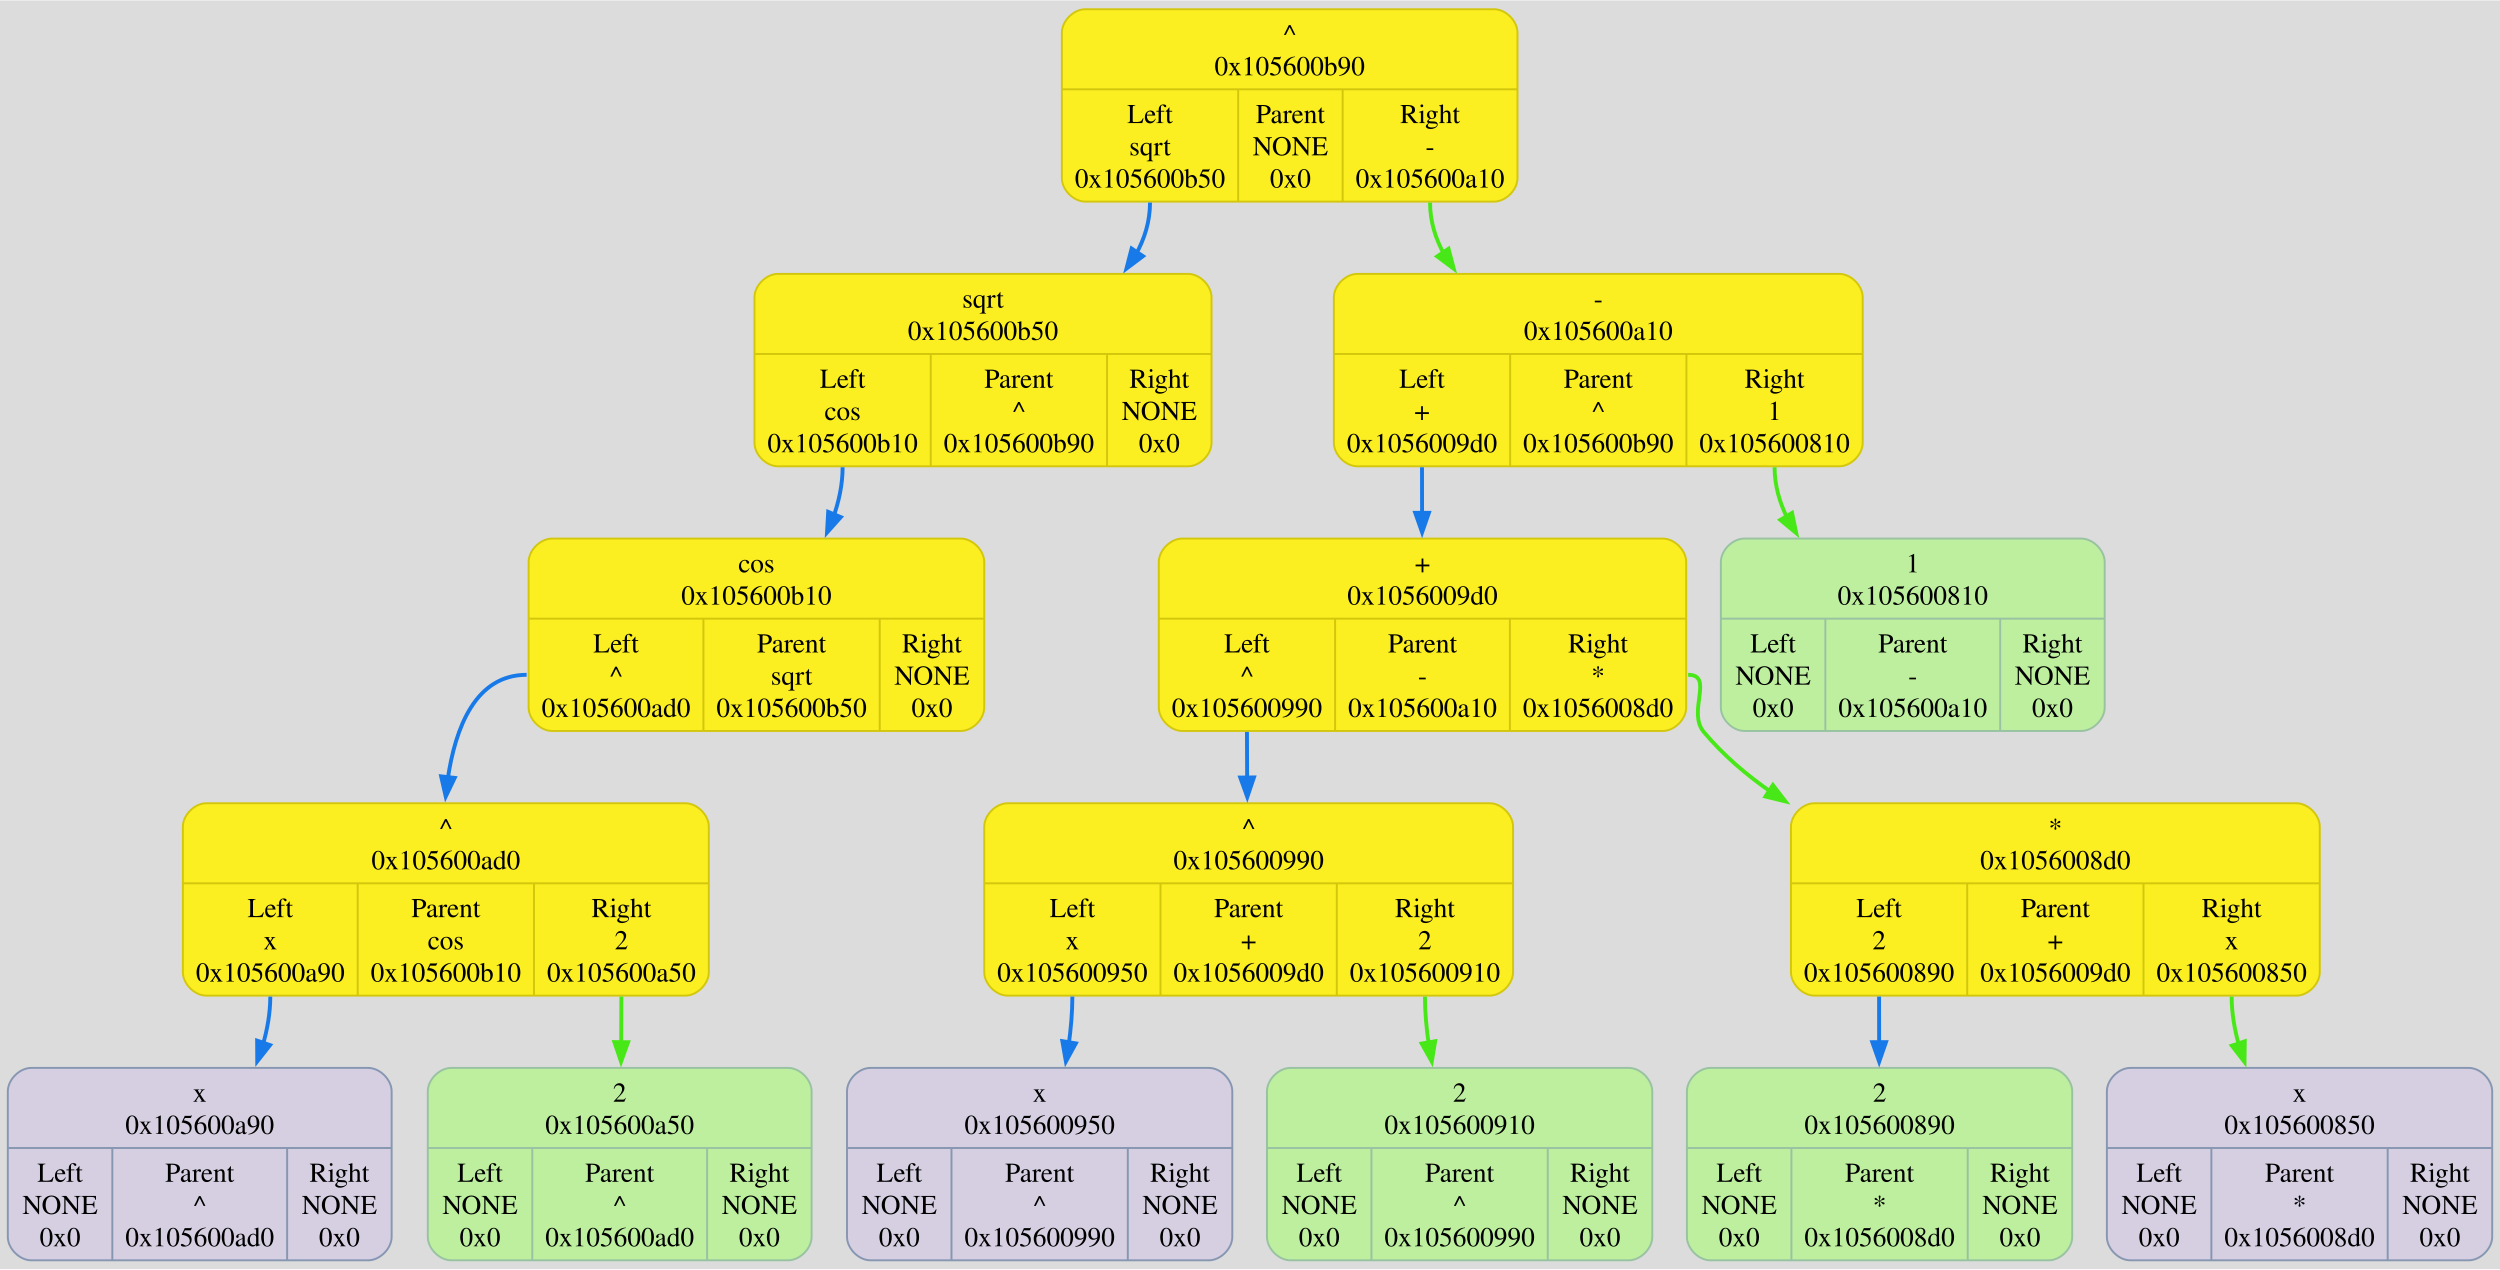
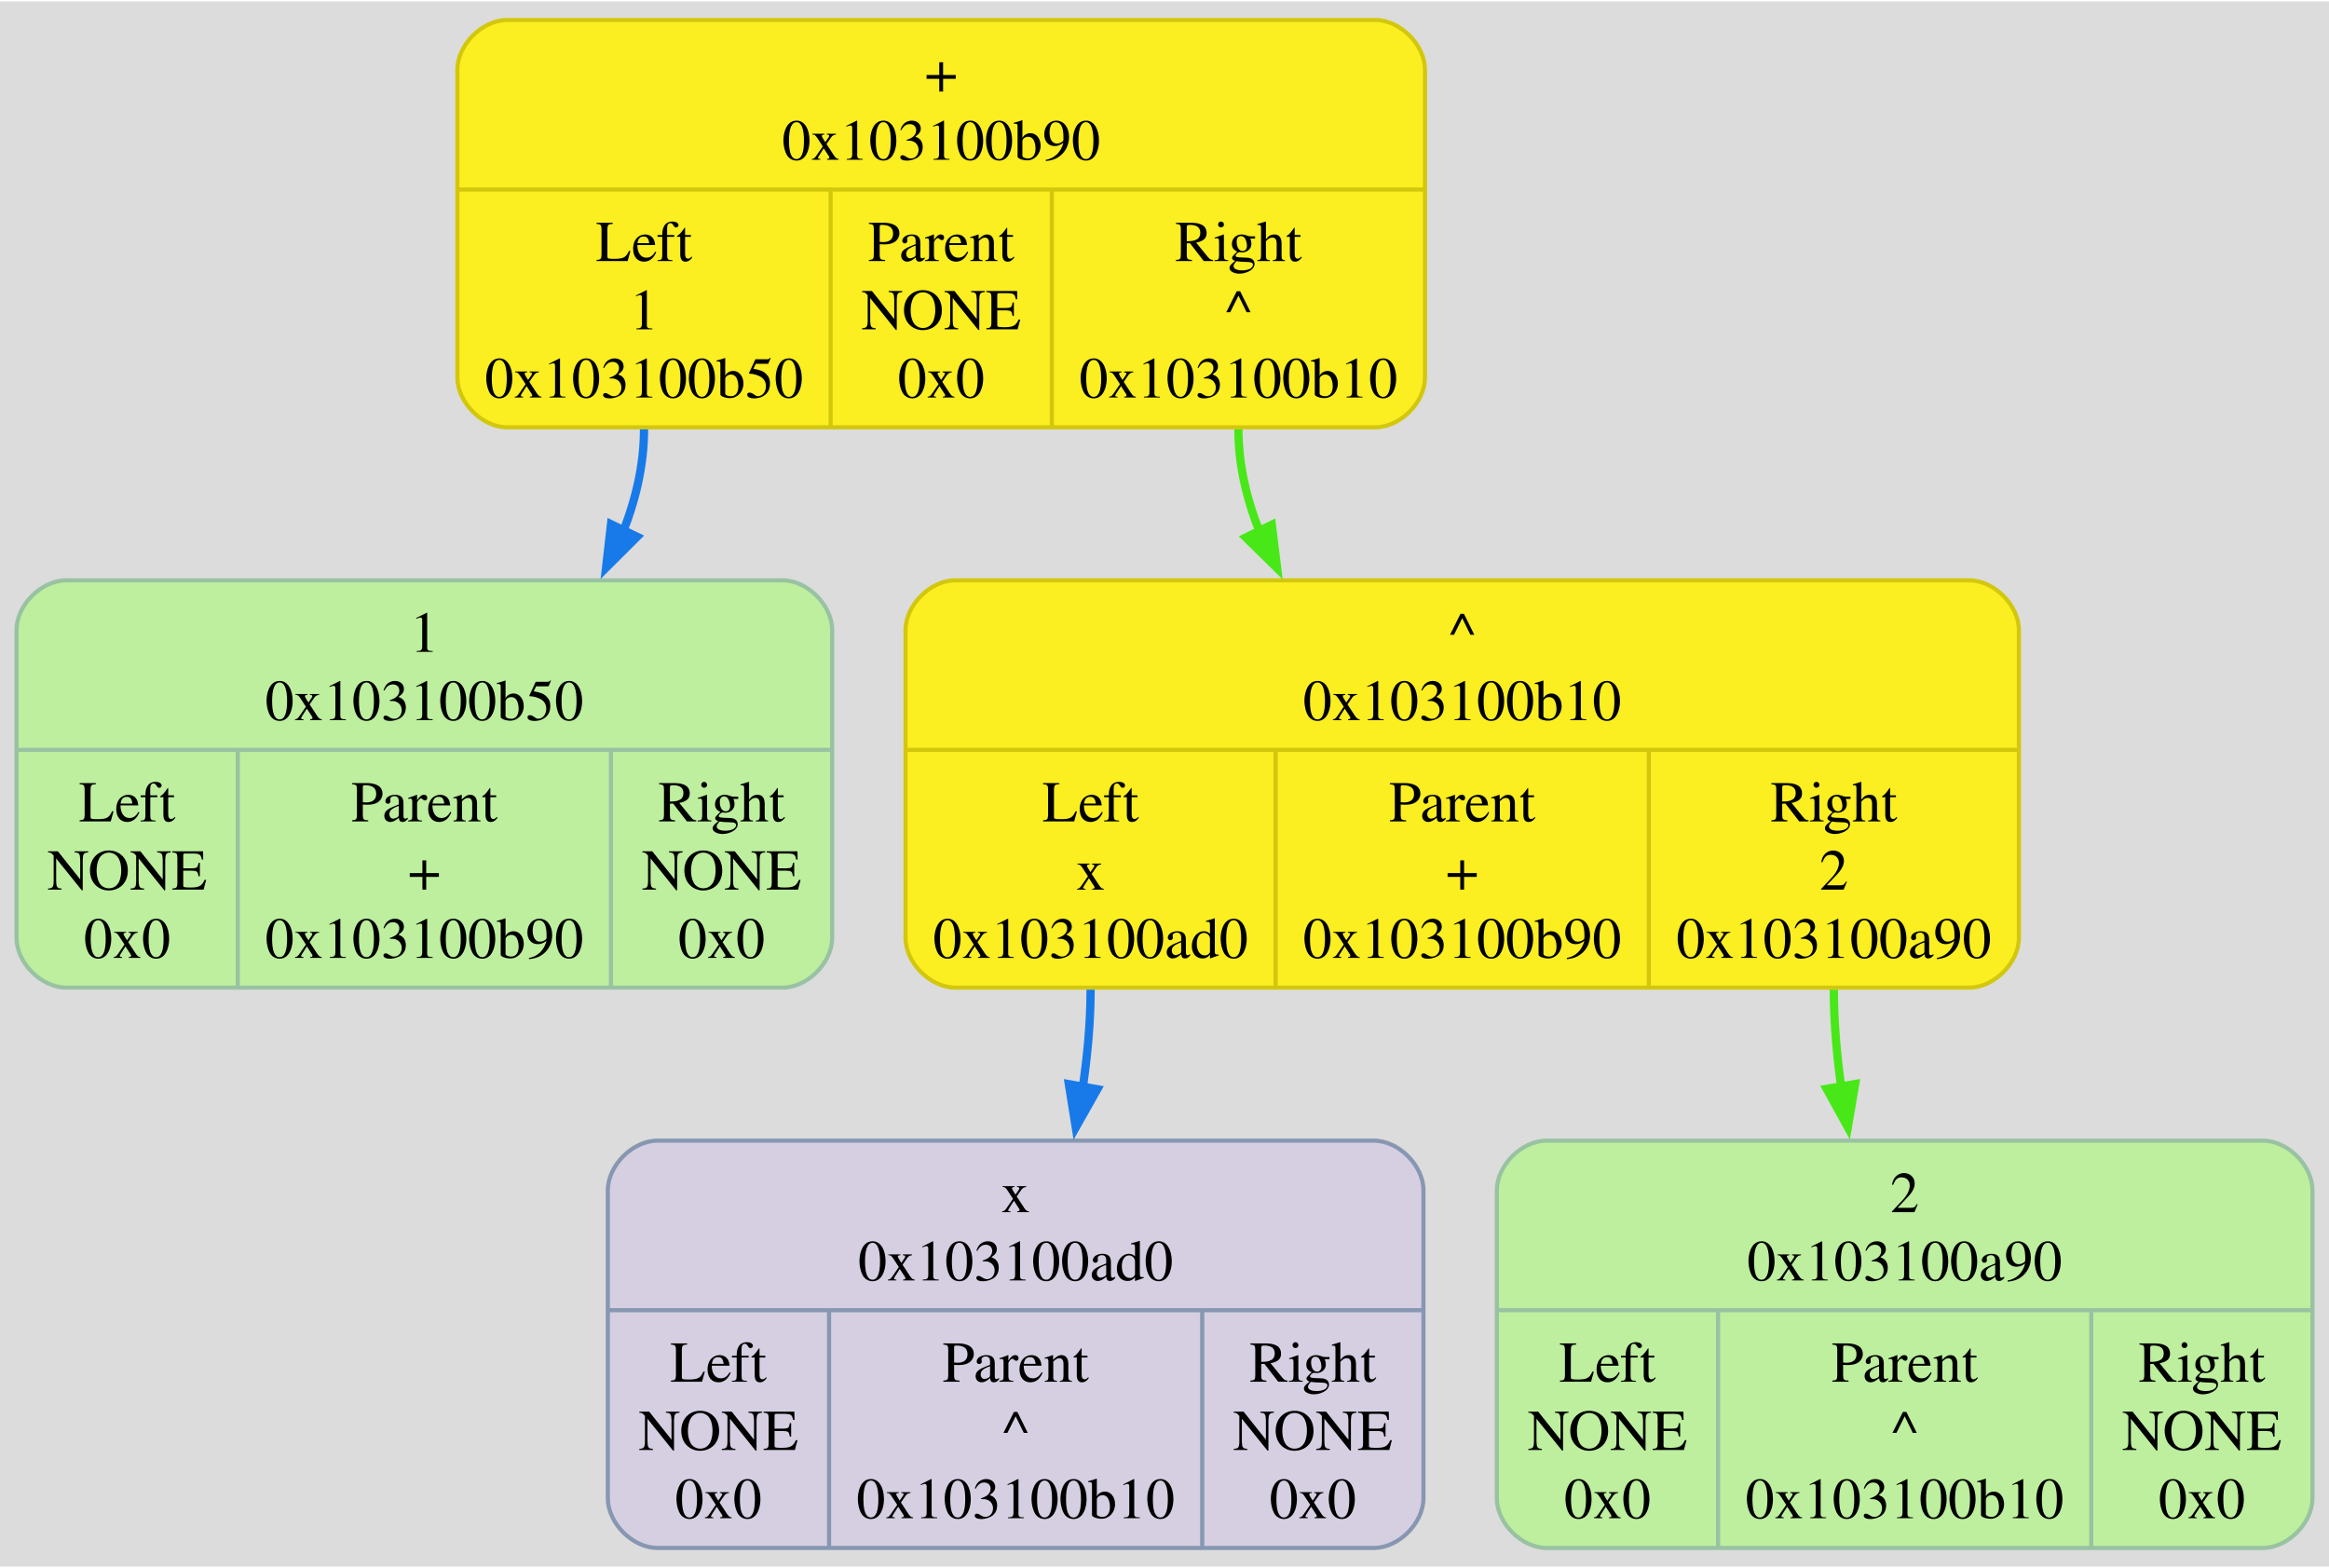
- <svg xmlns="http://www.w3.org/2000/svg" width="1280pt" height="650pt" viewBox="0.00 0.00 1279.88 649.50">
-   <g id="graph0" class="graph" transform="scale(1 1) rotate(0) translate(4 645.5)">
-     <polygon fill="#dcdcdc" stroke="none" points="-4,4 -4,-645.5 1275.88,-645.5 1275.88,4 -4,4" />
+ <svg xmlns="http://www.w3.org/2000/svg" width="563pt" height="379pt" viewBox="0.00 0.00 563.25 378.50">
+   <g id="graph0" class="graph" transform="scale(1 1) rotate(0) translate(4 374.5)">
+     <polygon fill="#dcdcdc" stroke="none" points="-4,4 -4,-374.5 559.25,-374.5 559.25,4 -4,4" />
    <g id="node1" class="node">
-       <path fill="#fbee21" stroke="#d3c70d" d="M551.62,-542.5C551.62,-542.5 760.88,-542.5 760.88,-542.5 766.88,-542.5 772.88,-548.5 772.88,-554.5 772.88,-554.5 772.88,-629 772.88,-629 772.88,-635 766.88,-641 760.88,-641 760.88,-641 551.62,-641 551.62,-641 545.62,-641 539.62,-635 539.62,-629 539.62,-629 539.62,-554.5 539.62,-554.5 539.62,-548.5 545.62,-542.5 551.62,-542.5" />
-       <text text-anchor="middle" x="656.25" y="-623.7" font-family="Times,serif" font-size="14.00" fill="#000000">^</text>
-       <text text-anchor="middle" x="656.25" y="-607.2" font-family="Times,serif" font-size="14.00" fill="#000000">0x105600b90</text>
-       <polyline fill="none" stroke="#d3c70d" points="539.62,-600 772.88,-600" />
-       <text text-anchor="middle" x="584.75" y="-582.7" font-family="Times,serif" font-size="14.00" fill="#000000">Left</text>
-       <text text-anchor="middle" x="584.75" y="-566.2" font-family="Times,serif" font-size="14.00" fill="#000000">sqrt</text>
-       <text text-anchor="middle" x="584.75" y="-549.7" font-family="Times,serif" font-size="14.00" fill="#000000">0x105600b50</text>
-       <polyline fill="none" stroke="#d3c70d" points="629.88,-542.5 629.88,-600" />
-       <text text-anchor="middle" x="656.62" y="-582.7" font-family="Times,serif" font-size="14.00" fill="#000000">Parent</text>
-       <text text-anchor="middle" x="656.62" y="-566.2" font-family="Times,serif" font-size="14.00" fill="#000000">NONE</text>
-       <text text-anchor="middle" x="656.62" y="-549.7" font-family="Times,serif" font-size="14.00" fill="#000000">0x0</text>
-       <polyline fill="none" stroke="#d3c70d" points="683.38,-542.5 683.38,-600" />
-       <text text-anchor="middle" x="728.12" y="-582.7" font-family="Times,serif" font-size="14.00" fill="#000000">Right</text>
-       <text text-anchor="middle" x="728.12" y="-566.2" font-family="Times,serif" font-size="14.00" fill="#000000">-</text>
-       <text text-anchor="middle" x="728.12" y="-549.7" font-family="Times,serif" font-size="14.00" fill="#000000">0x105600a10</text>
+       <path fill="#fbee21" stroke="#d3c70d" d="M118.62,-271.5C118.62,-271.5 328.62,-271.5 328.62,-271.5 334.62,-271.5 340.62,-277.5 340.62,-283.5 340.62,-283.5 340.62,-358 340.62,-358 340.62,-364 334.62,-370 328.62,-370 328.62,-370 118.63,-370 118.63,-370 112.62,-370 106.62,-364 106.62,-358 106.62,-358 106.62,-283.5 106.62,-283.5 106.62,-277.5 112.62,-271.5 118.62,-271.5" />
+       <text text-anchor="middle" x="223.62" y="-352.7" font-family="Times,serif" font-size="14.00" fill="#000000">+</text>
+       <text text-anchor="middle" x="223.62" y="-336.2" font-family="Times,serif" font-size="14.00" fill="#000000">0x103100b90</text>
+       <polyline fill="none" stroke="#d3c70d" points="106.62,-329 340.62,-329" />
+       <text text-anchor="middle" x="151.75" y="-311.7" font-family="Times,serif" font-size="14.00" fill="#000000">Left</text>
+       <text text-anchor="middle" x="151.75" y="-295.2" font-family="Times,serif" font-size="14.00" fill="#000000">1</text>
+       <text text-anchor="middle" x="151.75" y="-278.7" font-family="Times,serif" font-size="14.00" fill="#000000">0x103100b50</text>
+       <polyline fill="none" stroke="#d3c70d" points="196.88,-271.5 196.88,-329" />
+       <text text-anchor="middle" x="223.62" y="-311.7" font-family="Times,serif" font-size="14.00" fill="#000000">Parent</text>
+       <text text-anchor="middle" x="223.62" y="-295.2" font-family="Times,serif" font-size="14.00" fill="#000000">NONE</text>
+       <text text-anchor="middle" x="223.62" y="-278.7" font-family="Times,serif" font-size="14.00" fill="#000000">0x0</text>
+       <polyline fill="none" stroke="#d3c70d" points="250.38,-271.5 250.38,-329" />
+       <text text-anchor="middle" x="295.5" y="-311.7" font-family="Times,serif" font-size="14.00" fill="#000000">Right</text>
+       <text text-anchor="middle" x="295.5" y="-295.2" font-family="Times,serif" font-size="14.00" fill="#000000">^</text>
+       <text text-anchor="middle" x="295.5" y="-278.7" font-family="Times,serif" font-size="14.00" fill="#000000">0x103100b10</text>
    </g>
    <g id="node2" class="node">
-       <path fill="#fbee21" stroke="#d3c70d" d="M394.25,-407C394.25,-407 604.25,-407 604.25,-407 610.25,-407 616.25,-413 616.25,-419 616.25,-419 616.25,-493.5 616.25,-493.5 616.25,-499.5 610.25,-505.5 604.25,-505.5 604.25,-505.5 394.25,-505.5 394.25,-505.5 388.25,-505.5 382.25,-499.5 382.25,-493.5 382.25,-493.5 382.25,-419 382.25,-419 382.25,-413 388.25,-407 394.25,-407" />
-       <text text-anchor="middle" x="499.25" y="-488.2" font-family="Times,serif" font-size="14.00" fill="#000000">sqrt</text>
-       <text text-anchor="middle" x="499.25" y="-471.7" font-family="Times,serif" font-size="14.00" fill="#000000">0x105600b50</text>
-       <polyline fill="none" stroke="#d3c70d" points="382.25,-464.5 616.25,-464.5" />
-       <text text-anchor="middle" x="427.38" y="-447.2" font-family="Times,serif" font-size="14.00" fill="#000000">Left</text>
-       <text text-anchor="middle" x="427.38" y="-430.7" font-family="Times,serif" font-size="14.00" fill="#000000">cos</text>
-       <text text-anchor="middle" x="427.38" y="-414.2" font-family="Times,serif" font-size="14.00" fill="#000000">0x105600b10</text>
-       <polyline fill="none" stroke="#d3c70d" points="472.5,-407 472.5,-464.5" />
-       <text text-anchor="middle" x="517.62" y="-447.2" font-family="Times,serif" font-size="14.00" fill="#000000">Parent</text>
-       <text text-anchor="middle" x="517.62" y="-430.7" font-family="Times,serif" font-size="14.00" fill="#000000">^</text>
-       <text text-anchor="middle" x="517.62" y="-414.2" font-family="Times,serif" font-size="14.00" fill="#000000">0x105600b90</text>
-       <polyline fill="none" stroke="#d3c70d" points="562.75,-407 562.75,-464.5" />
-       <text text-anchor="middle" x="589.5" y="-447.2" font-family="Times,serif" font-size="14.00" fill="#000000">Right</text>
-       <text text-anchor="middle" x="589.5" y="-430.7" font-family="Times,serif" font-size="14.00" fill="#000000">NONE</text>
-       <text text-anchor="middle" x="589.5" y="-414.2" font-family="Times,serif" font-size="14.00" fill="#000000">0x0</text>
+       <path fill="#bdef9e" stroke="#99c2a2" d="M12,-136C12,-136 185.25,-136 185.25,-136 191.25,-136 197.25,-142 197.25,-148 197.25,-148 197.25,-222.5 197.25,-222.5 197.25,-228.5 191.25,-234.5 185.25,-234.5 185.25,-234.5 12,-234.5 12,-234.5 6,-234.5 0,-228.5 0,-222.5 0,-222.5 0,-148 0,-148 0,-142 6,-136 12,-136" />
+       <text text-anchor="middle" x="98.62" y="-217.2" font-family="Times,serif" font-size="14.00" fill="#000000">1</text>
+       <text text-anchor="middle" x="98.62" y="-200.7" font-family="Times,serif" font-size="14.00" fill="#000000">0x103100b50</text>
+       <polyline fill="none" stroke="#99c2a2" points="0,-193.5 197.25,-193.5" />
+       <text text-anchor="middle" x="26.75" y="-176.2" font-family="Times,serif" font-size="14.00" fill="#000000">Left</text>
+       <text text-anchor="middle" x="26.75" y="-159.7" font-family="Times,serif" font-size="14.00" fill="#000000">NONE</text>
+       <text text-anchor="middle" x="26.75" y="-143.2" font-family="Times,serif" font-size="14.00" fill="#000000">0x0</text>
+       <polyline fill="none" stroke="#99c2a2" points="53.5,-136 53.5,-193.5" />
+       <text text-anchor="middle" x="98.62" y="-176.2" font-family="Times,serif" font-size="14.00" fill="#000000">Parent</text>
+       <text text-anchor="middle" x="98.62" y="-159.7" font-family="Times,serif" font-size="14.00" fill="#000000">+</text>
+       <text text-anchor="middle" x="98.62" y="-143.2" font-family="Times,serif" font-size="14.00" fill="#000000">0x103100b90</text>
+       <polyline fill="none" stroke="#99c2a2" points="143.75,-136 143.75,-193.5" />
+       <text text-anchor="middle" x="170.5" y="-176.2" font-family="Times,serif" font-size="14.00" fill="#000000">Right</text>
+       <text text-anchor="middle" x="170.5" y="-159.7" font-family="Times,serif" font-size="14.00" fill="#000000">NONE</text>
+       <text text-anchor="middle" x="170.5" y="-143.2" font-family="Times,serif" font-size="14.00" fill="#000000">0x0</text>
    </g>
    <g id="edge1" class="edge">
-       <path fill="none" stroke="#187ae8" stroke-width="2" d="M584.75,-542C584.75,-532.34 581.96,-523.41 577.4,-515.25" />
-       <polygon fill="#187ae8" stroke="#187ae8" stroke-width="2" points="581.16,-514.58 572.69,-508.21 575.34,-518.47 581.16,-514.58" />
-     </g>
-     <g id="node7" class="node">
-       <path fill="#fbee21" stroke="#d3c70d" d="M690.88,-407C690.88,-407 937.62,-407 937.62,-407 943.62,-407 949.62,-413 949.62,-419 949.62,-419 949.62,-493.5 949.62,-493.5 949.62,-499.5 943.62,-505.5 937.62,-505.5 937.62,-505.5 690.88,-505.5 690.88,-505.5 684.88,-505.5 678.88,-499.5 678.88,-493.5 678.88,-493.5 678.88,-419 678.88,-419 678.88,-413 684.88,-407 690.88,-407" />
-       <text text-anchor="middle" x="814.25" y="-488.2" font-family="Times,serif" font-size="14.00" fill="#000000">-</text>
-       <text text-anchor="middle" x="814.25" y="-471.7" font-family="Times,serif" font-size="14.00" fill="#000000">0x105600a10</text>
-       <polyline fill="none" stroke="#d3c70d" points="678.88,-464.5 949.62,-464.5" />
-       <text text-anchor="middle" x="724" y="-447.2" font-family="Times,serif" font-size="14.00" fill="#000000">Left</text>
-       <text text-anchor="middle" x="724" y="-430.7" font-family="Times,serif" font-size="14.00" fill="#000000">+</text>
-       <text text-anchor="middle" x="724" y="-414.2" font-family="Times,serif" font-size="14.00" fill="#000000">0x1056009d0</text>
-       <polyline fill="none" stroke="#d3c70d" points="769.12,-407 769.12,-464.5" />
-       <text text-anchor="middle" x="814.25" y="-447.2" font-family="Times,serif" font-size="14.00" fill="#000000">Parent</text>
-       <text text-anchor="middle" x="814.25" y="-430.7" font-family="Times,serif" font-size="14.00" fill="#000000">^</text>
-       <text text-anchor="middle" x="814.25" y="-414.2" font-family="Times,serif" font-size="14.00" fill="#000000">0x105600b90</text>
-       <polyline fill="none" stroke="#d3c70d" points="859.38,-407 859.38,-464.5" />
-       <text text-anchor="middle" x="904.5" y="-447.2" font-family="Times,serif" font-size="14.00" fill="#000000">Right</text>
-       <text text-anchor="middle" x="904.5" y="-430.7" font-family="Times,serif" font-size="14.00" fill="#000000">1</text>
-       <text text-anchor="middle" x="904.5" y="-414.2" font-family="Times,serif" font-size="14.00" fill="#000000">0x105600810</text>
-     </g>
-     <g id="edge14" class="edge">
-       <path fill="none" stroke="#48e818" stroke-width="2" d="M728.12,-542C728.12,-532.2 730.99,-523.15 735.68,-514.91" />
-       <polygon fill="#48e818" stroke="#48e818" stroke-width="2" points="737.57,-518.37 740.27,-508.12 731.77,-514.45 737.57,-518.37" />
+       <path fill="none" stroke="#187ae8" stroke-width="2" d="M151.75,-271C151.75,-262.09 149.61,-253.34 146.2,-245.05" />
+       <polygon fill="#187ae8" stroke="#187ae8" stroke-width="2" points="150.07,-245.03 142.57,-237.55 143.77,-248.07 150.07,-245.03" />
    </g>
    <g id="node3" class="node">
-       <path fill="#fbee21" stroke="#d3c70d" d="M278.62,-271.5C278.62,-271.5 487.88,-271.5 487.88,-271.5 493.88,-271.5 499.88,-277.5 499.88,-283.5 499.88,-283.5 499.88,-358 499.88,-358 499.88,-364 493.88,-370 487.88,-370 487.88,-370 278.62,-370 278.62,-370 272.62,-370 266.62,-364 266.62,-358 266.62,-358 266.62,-283.5 266.62,-283.5 266.62,-277.5 272.62,-271.5 278.62,-271.5" />
-       <text text-anchor="middle" x="383.25" y="-352.7" font-family="Times,serif" font-size="14.00" fill="#000000">cos</text>
-       <text text-anchor="middle" x="383.25" y="-336.2" font-family="Times,serif" font-size="14.00" fill="#000000">0x105600b10</text>
-       <polyline fill="none" stroke="#d3c70d" points="266.62,-329 499.88,-329" />
-       <text text-anchor="middle" x="311.38" y="-311.7" font-family="Times,serif" font-size="14.00" fill="#000000">Left</text>
-       <text text-anchor="middle" x="311.38" y="-295.2" font-family="Times,serif" font-size="14.00" fill="#000000">^</text>
-       <text text-anchor="middle" x="311.38" y="-278.7" font-family="Times,serif" font-size="14.00" fill="#000000">0x105600ad0</text>
-       <polyline fill="none" stroke="#d3c70d" points="356.12,-271.5 356.12,-329" />
-       <text text-anchor="middle" x="401.25" y="-311.7" font-family="Times,serif" font-size="14.00" fill="#000000">Parent</text>
-       <text text-anchor="middle" x="401.25" y="-295.2" font-family="Times,serif" font-size="14.00" fill="#000000">sqrt</text>
-       <text text-anchor="middle" x="401.25" y="-278.7" font-family="Times,serif" font-size="14.00" fill="#000000">0x105600b50</text>
-       <polyline fill="none" stroke="#d3c70d" points="446.38,-271.5 446.38,-329" />
-       <text text-anchor="middle" x="473.12" y="-311.7" font-family="Times,serif" font-size="14.00" fill="#000000">Right</text>
-       <text text-anchor="middle" x="473.12" y="-295.2" font-family="Times,serif" font-size="14.00" fill="#000000">NONE</text>
-       <text text-anchor="middle" x="473.12" y="-278.7" font-family="Times,serif" font-size="14.00" fill="#000000">0x0</text>
+       <path fill="#fbee21" stroke="#d3c70d" d="M227,-136C227,-136 472.25,-136 472.25,-136 478.25,-136 484.25,-142 484.25,-148 484.25,-148 484.25,-222.5 484.25,-222.5 484.25,-228.5 478.25,-234.5 472.25,-234.5 472.25,-234.5 227,-234.5 227,-234.5 221,-234.5 215,-228.5 215,-222.5 215,-222.5 215,-148 215,-148 215,-142 221,-136 227,-136" />
+       <text text-anchor="middle" x="349.62" y="-217.2" font-family="Times,serif" font-size="14.00" fill="#000000">^</text>
+       <text text-anchor="middle" x="349.62" y="-200.7" font-family="Times,serif" font-size="14.00" fill="#000000">0x103100b10</text>
+       <polyline fill="none" stroke="#d3c70d" points="215,-193.5 484.25,-193.5" />
+       <text text-anchor="middle" x="259.75" y="-176.2" font-family="Times,serif" font-size="14.00" fill="#000000">Left</text>
+       <text text-anchor="middle" x="259.75" y="-159.7" font-family="Times,serif" font-size="14.00" fill="#000000">x</text>
+       <text text-anchor="middle" x="259.75" y="-143.2" font-family="Times,serif" font-size="14.00" fill="#000000">0x103100ad0</text>
+       <polyline fill="none" stroke="#d3c70d" points="304.5,-136 304.5,-193.5" />
+       <text text-anchor="middle" x="349.62" y="-176.2" font-family="Times,serif" font-size="14.00" fill="#000000">Parent</text>
+       <text text-anchor="middle" x="349.62" y="-159.7" font-family="Times,serif" font-size="14.00" fill="#000000">+</text>
+       <text text-anchor="middle" x="349.62" y="-143.2" font-family="Times,serif" font-size="14.00" fill="#000000">0x103100b90</text>
+       <polyline fill="none" stroke="#d3c70d" points="394.75,-136 394.75,-193.5" />
+       <text text-anchor="middle" x="439.5" y="-176.2" font-family="Times,serif" font-size="14.00" fill="#000000">Right</text>
+       <text text-anchor="middle" x="439.5" y="-159.7" font-family="Times,serif" font-size="14.00" fill="#000000">2</text>
+       <text text-anchor="middle" x="439.5" y="-143.2" font-family="Times,serif" font-size="14.00" fill="#000000">0x103100a90</text>
+     </g>
+     <g id="edge4" class="edge">
+       <path fill="none" stroke="#48e818" stroke-width="2" d="M295.5,-271C295.5,-262.04 297.68,-253.26 301.16,-244.96" />
+       <polygon fill="#48e818" stroke="#48e818" stroke-width="2" points="303.58,-247.95 304.86,-237.44 297.3,-244.86 303.58,-247.95" />
+     </g>
+     <g id="node4" class="node">
+       <path fill="#d5cfe1" stroke="#8797b2" d="M155,-0.5C155,-0.5 328.25,-0.5 328.25,-0.5 334.25,-0.5 340.25,-6.5 340.25,-12.5 340.25,-12.5 340.25,-87 340.25,-87 340.25,-93 334.25,-99 328.25,-99 328.25,-99 155,-99 155,-99 149,-99 143,-93 143,-87 143,-87 143,-12.5 143,-12.5 143,-6.5 149,-0.5 155,-0.5" />
+       <text text-anchor="middle" x="241.62" y="-81.7" font-family="Times,serif" font-size="14.00" fill="#000000">x</text>
+       <text text-anchor="middle" x="241.62" y="-65.2" font-family="Times,serif" font-size="14.00" fill="#000000">0x103100ad0</text>
+       <polyline fill="none" stroke="#8797b2" points="143,-58 340.25,-58" />
+       <text text-anchor="middle" x="169.75" y="-40.7" font-family="Times,serif" font-size="14.00" fill="#000000">Left</text>
+       <text text-anchor="middle" x="169.75" y="-24.2" font-family="Times,serif" font-size="14.00" fill="#000000">NONE</text>
+       <text text-anchor="middle" x="169.75" y="-7.7" font-family="Times,serif" font-size="14.00" fill="#000000">0x0</text>
+       <polyline fill="none" stroke="#8797b2" points="196.5,-0.5 196.5,-58" />
+       <text text-anchor="middle" x="241.62" y="-40.7" font-family="Times,serif" font-size="14.00" fill="#000000">Parent</text>
+       <text text-anchor="middle" x="241.62" y="-24.2" font-family="Times,serif" font-size="14.00" fill="#000000">^</text>
+       <text text-anchor="middle" x="241.62" y="-7.7" font-family="Times,serif" font-size="14.00" fill="#000000">0x103100b10</text>
+       <polyline fill="none" stroke="#8797b2" points="286.75,-0.5 286.75,-58" />
+       <text text-anchor="middle" x="313.5" y="-40.7" font-family="Times,serif" font-size="14.00" fill="#000000">Right</text>
+       <text text-anchor="middle" x="313.5" y="-24.2" font-family="Times,serif" font-size="14.00" fill="#000000">NONE</text>
+       <text text-anchor="middle" x="313.5" y="-7.7" font-family="Times,serif" font-size="14.00" fill="#000000">0x0</text>
    </g>
    <g id="edge2" class="edge">
-       <path fill="none" stroke="#187ae8" stroke-width="2" d="M427.38,-406.5C427.38,-397.75 425.5,-389.01 422.53,-380.65" />
-       <polygon fill="#187ae8" stroke="#187ae8" stroke-width="2" points="426.45,-380.98 419.39,-373.08 419.99,-383.66 426.45,-380.98" />
+       <path fill="none" stroke="#187ae8" stroke-width="2" d="M259.75,-135.5C259.75,-127.33 258.93,-118.81 257.65,-110.46" />
+       <polygon fill="#187ae8" stroke="#187ae8" stroke-width="2" points="261.38,-111.43 256.17,-102.2 254.49,-112.66 261.38,-111.43" />
    </g>
-     <g id="node4" class="node">
-       <path fill="#fbee21" stroke="#d3c70d" d="M101.62,-136C101.62,-136 346.88,-136 346.88,-136 352.88,-136 358.88,-142 358.88,-148 358.88,-148 358.88,-222.5 358.88,-222.5 358.88,-228.5 352.88,-234.5 346.88,-234.5 346.88,-234.5 101.62,-234.5 101.62,-234.5 95.62,-234.5 89.62,-228.5 89.62,-222.5 89.62,-222.5 89.62,-148 89.62,-148 89.62,-142 95.62,-136 101.62,-136" />
-       <text text-anchor="middle" x="224.25" y="-217.2" font-family="Times,serif" font-size="14.00" fill="#000000">^</text>
-       <text text-anchor="middle" x="224.25" y="-200.7" font-family="Times,serif" font-size="14.00" fill="#000000">0x105600ad0</text>
-       <polyline fill="none" stroke="#d3c70d" points="89.62,-193.5 358.88,-193.5" />
-       <text text-anchor="middle" x="134.38" y="-176.2" font-family="Times,serif" font-size="14.00" fill="#000000">Left</text>
-       <text text-anchor="middle" x="134.38" y="-159.7" font-family="Times,serif" font-size="14.00" fill="#000000">x</text>
-       <text text-anchor="middle" x="134.38" y="-143.2" font-family="Times,serif" font-size="14.00" fill="#000000">0x105600a90</text>
-       <polyline fill="none" stroke="#d3c70d" points="179.12,-136 179.12,-193.5" />
-       <text text-anchor="middle" x="224.25" y="-176.2" font-family="Times,serif" font-size="14.00" fill="#000000">Parent</text>
-       <text text-anchor="middle" x="224.25" y="-159.7" font-family="Times,serif" font-size="14.00" fill="#000000">cos</text>
-       <text text-anchor="middle" x="224.25" y="-143.2" font-family="Times,serif" font-size="14.00" fill="#000000">0x105600b10</text>
-       <polyline fill="none" stroke="#d3c70d" points="269.38,-136 269.38,-193.5" />
-       <text text-anchor="middle" x="314.12" y="-176.2" font-family="Times,serif" font-size="14.00" fill="#000000">Right</text>
-       <text text-anchor="middle" x="314.12" y="-159.7" font-family="Times,serif" font-size="14.00" fill="#000000">2</text>
-       <text text-anchor="middle" x="314.12" y="-143.2" font-family="Times,serif" font-size="14.00" fill="#000000">0x105600a50</text>
+     <g id="node5" class="node">
+       <path fill="#bdef9e" stroke="#99c2a2" d="M370,-0.5C370,-0.5 543.25,-0.5 543.25,-0.5 549.25,-0.5 555.25,-6.5 555.25,-12.5 555.25,-12.5 555.25,-87 555.25,-87 555.25,-93 549.25,-99 543.25,-99 543.25,-99 370,-99 370,-99 364,-99 358,-93 358,-87 358,-87 358,-12.5 358,-12.5 358,-6.5 364,-0.5 370,-0.5" />
+       <text text-anchor="middle" x="456.62" y="-81.7" font-family="Times,serif" font-size="14.00" fill="#000000">2</text>
+       <text text-anchor="middle" x="456.62" y="-65.2" font-family="Times,serif" font-size="14.00" fill="#000000">0x103100a90</text>
+       <polyline fill="none" stroke="#99c2a2" points="358,-58 555.25,-58" />
+       <text text-anchor="middle" x="384.75" y="-40.7" font-family="Times,serif" font-size="14.00" fill="#000000">Left</text>
+       <text text-anchor="middle" x="384.75" y="-24.2" font-family="Times,serif" font-size="14.00" fill="#000000">NONE</text>
+       <text text-anchor="middle" x="384.75" y="-7.7" font-family="Times,serif" font-size="14.00" fill="#000000">0x0</text>
+       <polyline fill="none" stroke="#99c2a2" points="411.5,-0.5 411.5,-58" />
+       <text text-anchor="middle" x="456.62" y="-40.7" font-family="Times,serif" font-size="14.00" fill="#000000">Parent</text>
+       <text text-anchor="middle" x="456.62" y="-24.2" font-family="Times,serif" font-size="14.00" fill="#000000">^</text>
+       <text text-anchor="middle" x="456.62" y="-7.7" font-family="Times,serif" font-size="14.00" fill="#000000">0x103100b10</text>
+       <polyline fill="none" stroke="#99c2a2" points="501.75,-0.5 501.75,-58" />
+       <text text-anchor="middle" x="528.5" y="-40.7" font-family="Times,serif" font-size="14.00" fill="#000000">Right</text>
+       <text text-anchor="middle" x="528.5" y="-24.2" font-family="Times,serif" font-size="14.00" fill="#000000">NONE</text>
+       <text text-anchor="middle" x="528.5" y="-7.7" font-family="Times,serif" font-size="14.00" fill="#000000">0x0</text>
    </g>
    <g id="edge3" class="edge">
-       <path fill="none" stroke="#187ae8" stroke-width="2" d="M265.62,-300.25C239.63,-300.25 229.08,-273.72 225.13,-246.26" />
-       <polygon fill="#187ae8" stroke="#187ae8" stroke-width="2" points="228.79,-247.48 224.19,-237.93 221.84,-248.26 228.79,-247.48" />
-     </g>
-     <g id="node5" class="node">
-       <path fill="#d5cfe1" stroke="#8797b2" d="M12,-0.5C12,-0.5 184.5,-0.5 184.5,-0.5 190.5,-0.5 196.5,-6.5 196.5,-12.5 196.5,-12.5 196.5,-87 196.5,-87 196.5,-93 190.5,-99 184.5,-99 184.5,-99 12,-99 12,-99 6,-99 0,-93 0,-87 0,-87 0,-12.5 0,-12.5 0,-6.5 6,-0.5 12,-0.5" />
-       <text text-anchor="middle" x="98.25" y="-81.7" font-family="Times,serif" font-size="14.00" fill="#000000">x</text>
-       <text text-anchor="middle" x="98.25" y="-65.2" font-family="Times,serif" font-size="14.00" fill="#000000">0x105600a90</text>
-       <polyline fill="none" stroke="#8797b2" points="0,-58 196.5,-58" />
-       <text text-anchor="middle" x="26.75" y="-40.7" font-family="Times,serif" font-size="14.00" fill="#000000">Left</text>
-       <text text-anchor="middle" x="26.75" y="-24.2" font-family="Times,serif" font-size="14.00" fill="#000000">NONE</text>
-       <text text-anchor="middle" x="26.75" y="-7.7" font-family="Times,serif" font-size="14.00" fill="#000000">0x0</text>
-       <polyline fill="none" stroke="#8797b2" points="53.5,-0.5 53.5,-58" />
-       <text text-anchor="middle" x="98.25" y="-40.7" font-family="Times,serif" font-size="14.00" fill="#000000">Parent</text>
-       <text text-anchor="middle" x="98.25" y="-24.2" font-family="Times,serif" font-size="14.00" fill="#000000">^</text>
-       <text text-anchor="middle" x="98.25" y="-7.7" font-family="Times,serif" font-size="14.00" fill="#000000">0x105600ad0</text>
-       <polyline fill="none" stroke="#8797b2" points="143,-0.5 143,-58" />
-       <text text-anchor="middle" x="169.75" y="-40.7" font-family="Times,serif" font-size="14.00" fill="#000000">Right</text>
-       <text text-anchor="middle" x="169.75" y="-24.2" font-family="Times,serif" font-size="14.00" fill="#000000">NONE</text>
-       <text text-anchor="middle" x="169.75" y="-7.7" font-family="Times,serif" font-size="14.00" fill="#000000">0x0</text>
-     </g>
-     <g id="edge4" class="edge">
-       <path fill="none" stroke="#187ae8" stroke-width="2" d="M134.38,-135.5C134.38,-127.05 132.84,-118.47 130.39,-110.19" />
-       <polygon fill="#187ae8" stroke="#187ae8" stroke-width="2" points="134.26,-110.68 127.7,-102.36 127.64,-112.95 134.26,-110.68" />
-     </g>
-     <g id="node6" class="node">
-       <path fill="#bdef9e" stroke="#99c2a2" d="M227,-0.5C227,-0.5 399.5,-0.5 399.5,-0.5 405.5,-0.5 411.5,-6.5 411.5,-12.5 411.5,-12.5 411.5,-87 411.5,-87 411.5,-93 405.5,-99 399.5,-99 399.5,-99 227,-99 227,-99 221,-99 215,-93 215,-87 215,-87 215,-12.5 215,-12.5 215,-6.5 221,-0.5 227,-0.5" />
-       <text text-anchor="middle" x="313.25" y="-81.7" font-family="Times,serif" font-size="14.00" fill="#000000">2</text>
-       <text text-anchor="middle" x="313.25" y="-65.2" font-family="Times,serif" font-size="14.00" fill="#000000">0x105600a50</text>
-       <polyline fill="none" stroke="#99c2a2" points="215,-58 411.5,-58" />
-       <text text-anchor="middle" x="241.75" y="-40.7" font-family="Times,serif" font-size="14.00" fill="#000000">Left</text>
-       <text text-anchor="middle" x="241.75" y="-24.2" font-family="Times,serif" font-size="14.00" fill="#000000">NONE</text>
-       <text text-anchor="middle" x="241.75" y="-7.7" font-family="Times,serif" font-size="14.00" fill="#000000">0x0</text>
-       <polyline fill="none" stroke="#99c2a2" points="268.5,-0.5 268.5,-58" />
-       <text text-anchor="middle" x="313.25" y="-40.7" font-family="Times,serif" font-size="14.00" fill="#000000">Parent</text>
-       <text text-anchor="middle" x="313.25" y="-24.2" font-family="Times,serif" font-size="14.00" fill="#000000">^</text>
-       <text text-anchor="middle" x="313.25" y="-7.7" font-family="Times,serif" font-size="14.00" fill="#000000">0x105600ad0</text>
-       <polyline fill="none" stroke="#99c2a2" points="358,-0.5 358,-58" />
-       <text text-anchor="middle" x="384.75" y="-40.7" font-family="Times,serif" font-size="14.00" fill="#000000">Right</text>
-       <text text-anchor="middle" x="384.75" y="-24.2" font-family="Times,serif" font-size="14.00" fill="#000000">NONE</text>
-       <text text-anchor="middle" x="384.75" y="-7.7" font-family="Times,serif" font-size="14.00" fill="#000000">0x0</text>
-     </g>
-     <g id="edge5" class="edge">
-       <path fill="none" stroke="#48e818" stroke-width="2" d="M314.12,-135.5C314.12,-127.41 314.08,-118.88 314.02,-110.48" />
-       <polygon fill="#48e818" stroke="#48e818" stroke-width="2" points="317.54,-112.15 313.95,-102.18 310.54,-112.21 317.54,-112.15" />
-     </g>
-     <g id="node8" class="node">
-       <path fill="#fbee21" stroke="#d3c70d" d="M601.25,-271.5C601.25,-271.5 847.25,-271.5 847.25,-271.5 853.25,-271.5 859.25,-277.5 859.25,-283.5 859.25,-283.5 859.25,-358 859.25,-358 859.25,-364 853.25,-370 847.25,-370 847.25,-370 601.25,-370 601.25,-370 595.25,-370 589.25,-364 589.25,-358 589.25,-358 589.25,-283.5 589.25,-283.5 589.25,-277.5 595.25,-271.5 601.25,-271.5" />
-       <text text-anchor="middle" x="724.25" y="-352.7" font-family="Times,serif" font-size="14.00" fill="#000000">+</text>
-       <text text-anchor="middle" x="724.25" y="-336.2" font-family="Times,serif" font-size="14.00" fill="#000000">0x1056009d0</text>
-       <polyline fill="none" stroke="#d3c70d" points="589.25,-329 859.25,-329" />
-       <text text-anchor="middle" x="634.38" y="-311.7" font-family="Times,serif" font-size="14.00" fill="#000000">Left</text>
-       <text text-anchor="middle" x="634.38" y="-295.2" font-family="Times,serif" font-size="14.00" fill="#000000">^</text>
-       <text text-anchor="middle" x="634.38" y="-278.7" font-family="Times,serif" font-size="14.00" fill="#000000">0x105600990</text>
-       <polyline fill="none" stroke="#d3c70d" points="679.5,-271.5 679.5,-329" />
-       <text text-anchor="middle" x="724.25" y="-311.7" font-family="Times,serif" font-size="14.00" fill="#000000">Parent</text>
-       <text text-anchor="middle" x="724.25" y="-295.2" font-family="Times,serif" font-size="14.00" fill="#000000">-</text>
-       <text text-anchor="middle" x="724.25" y="-278.7" font-family="Times,serif" font-size="14.00" fill="#000000">0x105600a10</text>
-       <polyline fill="none" stroke="#d3c70d" points="769,-271.5 769,-329" />
-       <text text-anchor="middle" x="814.12" y="-311.7" font-family="Times,serif" font-size="14.00" fill="#000000">Right</text>
-       <text text-anchor="middle" x="814.12" y="-295.2" font-family="Times,serif" font-size="14.00" fill="#000000">*</text>
-       <text text-anchor="middle" x="814.12" y="-278.7" font-family="Times,serif" font-size="14.00" fill="#000000">0x1056008d0</text>
-     </g>
-     <g id="edge6" class="edge">
-       <path fill="none" stroke="#187ae8" stroke-width="2" d="M724,-406.5C724,-398.41 724.01,-389.88 724.03,-381.48" />
-       <polygon fill="#187ae8" stroke="#187ae8" stroke-width="2" points="727.53,-383.19 724.05,-373.18 720.53,-383.17 727.53,-383.19" />
-     </g>
-     <g id="node15" class="node">
-       <path fill="#bdef9e" stroke="#99c2a2" d="M889,-271.5C889,-271.5 1061.5,-271.5 1061.5,-271.5 1067.5,-271.5 1073.5,-277.5 1073.5,-283.5 1073.5,-283.5 1073.5,-358 1073.5,-358 1073.5,-364 1067.5,-370 1061.5,-370 1061.5,-370 889,-370 889,-370 883,-370 877,-364 877,-358 877,-358 877,-283.5 877,-283.5 877,-277.5 883,-271.5 889,-271.5" />
-       <text text-anchor="middle" x="975.25" y="-352.7" font-family="Times,serif" font-size="14.00" fill="#000000">1</text>
-       <text text-anchor="middle" x="975.25" y="-336.2" font-family="Times,serif" font-size="14.00" fill="#000000">0x105600810</text>
-       <polyline fill="none" stroke="#99c2a2" points="877,-329 1073.5,-329" />
-       <text text-anchor="middle" x="903.75" y="-311.7" font-family="Times,serif" font-size="14.00" fill="#000000">Left</text>
-       <text text-anchor="middle" x="903.75" y="-295.2" font-family="Times,serif" font-size="14.00" fill="#000000">NONE</text>
-       <text text-anchor="middle" x="903.75" y="-278.7" font-family="Times,serif" font-size="14.00" fill="#000000">0x0</text>
-       <polyline fill="none" stroke="#99c2a2" points="930.5,-271.5 930.5,-329" />
-       <text text-anchor="middle" x="975.25" y="-311.7" font-family="Times,serif" font-size="14.00" fill="#000000">Parent</text>
-       <text text-anchor="middle" x="975.25" y="-295.2" font-family="Times,serif" font-size="14.00" fill="#000000">-</text>
-       <text text-anchor="middle" x="975.25" y="-278.7" font-family="Times,serif" font-size="14.00" fill="#000000">0x105600a10</text>
-       <polyline fill="none" stroke="#99c2a2" points="1020,-271.5 1020,-329" />
-       <text text-anchor="middle" x="1046.75" y="-311.7" font-family="Times,serif" font-size="14.00" fill="#000000">Right</text>
-       <text text-anchor="middle" x="1046.75" y="-295.2" font-family="Times,serif" font-size="14.00" fill="#000000">NONE</text>
-       <text text-anchor="middle" x="1046.75" y="-278.7" font-family="Times,serif" font-size="14.00" fill="#000000">0x0</text>
-     </g>
-     <g id="edge13" class="edge">
-       <path fill="none" stroke="#48e818" stroke-width="2" d="M904.5,-406.5C904.5,-397.1 907.1,-388.19 911.3,-379.92" />
-       <polygon fill="#48e818" stroke="#48e818" stroke-width="2" points="913.44,-383.15 915.59,-372.77 907.44,-379.55 913.44,-383.15" />
-     </g>
-     <g id="node9" class="node">
-       <path fill="#fbee21" stroke="#d3c70d" d="M511.88,-136C511.88,-136 758.62,-136 758.62,-136 764.62,-136 770.62,-142 770.62,-148 770.62,-148 770.62,-222.5 770.62,-222.5 770.62,-228.5 764.62,-234.5 758.62,-234.5 758.62,-234.5 511.88,-234.5 511.88,-234.5 505.88,-234.5 499.88,-228.5 499.88,-222.5 499.88,-222.5 499.88,-148 499.88,-148 499.88,-142 505.88,-136 511.88,-136" />
-       <text text-anchor="middle" x="635.25" y="-217.2" font-family="Times,serif" font-size="14.00" fill="#000000">^</text>
-       <text text-anchor="middle" x="635.25" y="-200.7" font-family="Times,serif" font-size="14.00" fill="#000000">0x105600990</text>
-       <polyline fill="none" stroke="#d3c70d" points="499.88,-193.5 770.62,-193.5" />
-       <text text-anchor="middle" x="545" y="-176.2" font-family="Times,serif" font-size="14.00" fill="#000000">Left</text>
-       <text text-anchor="middle" x="545" y="-159.7" font-family="Times,serif" font-size="14.00" fill="#000000">x</text>
-       <text text-anchor="middle" x="545" y="-143.2" font-family="Times,serif" font-size="14.00" fill="#000000">0x105600950</text>
-       <polyline fill="none" stroke="#d3c70d" points="590.12,-136 590.12,-193.5" />
-       <text text-anchor="middle" x="635.25" y="-176.2" font-family="Times,serif" font-size="14.00" fill="#000000">Parent</text>
-       <text text-anchor="middle" x="635.25" y="-159.7" font-family="Times,serif" font-size="14.00" fill="#000000">+</text>
-       <text text-anchor="middle" x="635.25" y="-143.2" font-family="Times,serif" font-size="14.00" fill="#000000">0x1056009d0</text>
-       <polyline fill="none" stroke="#d3c70d" points="680.38,-136 680.38,-193.5" />
-       <text text-anchor="middle" x="725.5" y="-176.2" font-family="Times,serif" font-size="14.00" fill="#000000">Right</text>
-       <text text-anchor="middle" x="725.5" y="-159.7" font-family="Times,serif" font-size="14.00" fill="#000000">2</text>
-       <text text-anchor="middle" x="725.5" y="-143.2" font-family="Times,serif" font-size="14.00" fill="#000000">0x105600910</text>
-     </g>
-     <g id="edge7" class="edge">
-       <path fill="none" stroke="#187ae8" stroke-width="2" d="M634.38,-271C634.38,-262.91 634.42,-254.38 634.48,-245.98" />
-       <polygon fill="#187ae8" stroke="#187ae8" stroke-width="2" points="637.96,-247.71 634.55,-237.68 630.96,-247.65 637.96,-247.71" />
-     </g>
-     <g id="node12" class="node">
-       <path fill="#fbee21" stroke="#d3c70d" d="M924.88,-136C924.88,-136 1171.62,-136 1171.62,-136 1177.62,-136 1183.62,-142 1183.62,-148 1183.62,-148 1183.62,-222.5 1183.62,-222.5 1183.62,-228.5 1177.62,-234.5 1171.62,-234.5 1171.62,-234.5 924.88,-234.5 924.88,-234.5 918.88,-234.5 912.88,-228.5 912.88,-222.5 912.88,-222.5 912.88,-148 912.88,-148 912.88,-142 918.88,-136 924.88,-136" />
-       <text text-anchor="middle" x="1048.25" y="-217.2" font-family="Times,serif" font-size="14.00" fill="#000000">*</text>
-       <text text-anchor="middle" x="1048.25" y="-200.7" font-family="Times,serif" font-size="14.00" fill="#000000">0x1056008d0</text>
-       <polyline fill="none" stroke="#d3c70d" points="912.88,-193.5 1183.62,-193.5" />
-       <text text-anchor="middle" x="958" y="-176.2" font-family="Times,serif" font-size="14.00" fill="#000000">Left</text>
-       <text text-anchor="middle" x="958" y="-159.7" font-family="Times,serif" font-size="14.00" fill="#000000">2</text>
-       <text text-anchor="middle" x="958" y="-143.2" font-family="Times,serif" font-size="14.00" fill="#000000">0x105600890</text>
-       <polyline fill="none" stroke="#d3c70d" points="1003.12,-136 1003.12,-193.5" />
-       <text text-anchor="middle" x="1048.25" y="-176.2" font-family="Times,serif" font-size="14.00" fill="#000000">Parent</text>
-       <text text-anchor="middle" x="1048.25" y="-159.7" font-family="Times,serif" font-size="14.00" fill="#000000">+</text>
-       <text text-anchor="middle" x="1048.25" y="-143.2" font-family="Times,serif" font-size="14.00" fill="#000000">0x1056009d0</text>
-       <polyline fill="none" stroke="#d3c70d" points="1093.38,-136 1093.38,-193.5" />
-       <text text-anchor="middle" x="1138.5" y="-176.2" font-family="Times,serif" font-size="14.00" fill="#000000">Right</text>
-       <text text-anchor="middle" x="1138.5" y="-159.7" font-family="Times,serif" font-size="14.00" fill="#000000">x</text>
-       <text text-anchor="middle" x="1138.5" y="-143.2" font-family="Times,serif" font-size="14.00" fill="#000000">0x105600850</text>
-     </g>
-     <g id="edge12" class="edge">
-       <path fill="none" stroke="#48e818" stroke-width="2" d="M860.25,-300.25C873.73,-300.25 859.58,-281.32 868.25,-271 878.17,-259.19 890.11,-248.92 903.06,-240.02" />
-       <polygon fill="#48e818" stroke="#48e818" stroke-width="2" points="903.65,-243.81 910.12,-235.42 899.83,-237.94 903.65,-243.81" />
-     </g>
-     <g id="node10" class="node">
-       <path fill="#d5cfe1" stroke="#8797b2" d="M441.62,-0.5C441.62,-0.5 614.88,-0.5 614.88,-0.5 620.88,-0.5 626.88,-6.5 626.88,-12.5 626.88,-12.5 626.88,-87 626.88,-87 626.88,-93 620.88,-99 614.88,-99 614.88,-99 441.62,-99 441.62,-99 435.62,-99 429.62,-93 429.62,-87 429.62,-87 429.62,-12.5 429.62,-12.5 429.62,-6.5 435.62,-0.5 441.62,-0.5" />
-       <text text-anchor="middle" x="528.25" y="-81.7" font-family="Times,serif" font-size="14.00" fill="#000000">x</text>
-       <text text-anchor="middle" x="528.25" y="-65.2" font-family="Times,serif" font-size="14.00" fill="#000000">0x105600950</text>
-       <polyline fill="none" stroke="#8797b2" points="429.62,-58 626.88,-58" />
-       <text text-anchor="middle" x="456.38" y="-40.7" font-family="Times,serif" font-size="14.00" fill="#000000">Left</text>
-       <text text-anchor="middle" x="456.38" y="-24.2" font-family="Times,serif" font-size="14.00" fill="#000000">NONE</text>
-       <text text-anchor="middle" x="456.38" y="-7.7" font-family="Times,serif" font-size="14.00" fill="#000000">0x0</text>
-       <polyline fill="none" stroke="#8797b2" points="483.12,-0.5 483.12,-58" />
-       <text text-anchor="middle" x="528.25" y="-40.7" font-family="Times,serif" font-size="14.00" fill="#000000">Parent</text>
-       <text text-anchor="middle" x="528.25" y="-24.2" font-family="Times,serif" font-size="14.00" fill="#000000">^</text>
-       <text text-anchor="middle" x="528.25" y="-7.7" font-family="Times,serif" font-size="14.00" fill="#000000">0x105600990</text>
-       <polyline fill="none" stroke="#8797b2" points="573.38,-0.5 573.38,-58" />
-       <text text-anchor="middle" x="600.12" y="-40.7" font-family="Times,serif" font-size="14.00" fill="#000000">Right</text>
-       <text text-anchor="middle" x="600.12" y="-24.2" font-family="Times,serif" font-size="14.00" fill="#000000">NONE</text>
-       <text text-anchor="middle" x="600.12" y="-7.7" font-family="Times,serif" font-size="14.00" fill="#000000">0x0</text>
-     </g>
-     <g id="edge8" class="edge">
-       <path fill="none" stroke="#187ae8" stroke-width="2" d="M545,-135.5C545,-127.35 544.25,-118.85 543.06,-110.51" />
-       <polygon fill="#187ae8" stroke="#187ae8" stroke-width="2" points="546.78,-111.56 541.69,-102.26 539.87,-112.7 546.78,-111.56" />
-     </g>
-     <g id="node11" class="node">
-       <path fill="#bdef9e" stroke="#99c2a2" d="M656.62,-0.5C656.62,-0.5 829.88,-0.5 829.88,-0.5 835.88,-0.5 841.88,-6.5 841.88,-12.5 841.88,-12.5 841.88,-87 841.88,-87 841.88,-93 835.88,-99 829.88,-99 829.88,-99 656.62,-99 656.62,-99 650.62,-99 644.62,-93 644.62,-87 644.62,-87 644.62,-12.5 644.62,-12.5 644.62,-6.5 650.62,-0.5 656.62,-0.5" />
-       <text text-anchor="middle" x="743.25" y="-81.7" font-family="Times,serif" font-size="14.00" fill="#000000">2</text>
-       <text text-anchor="middle" x="743.25" y="-65.2" font-family="Times,serif" font-size="14.00" fill="#000000">0x105600910</text>
-       <polyline fill="none" stroke="#99c2a2" points="644.62,-58 841.88,-58" />
-       <text text-anchor="middle" x="671.38" y="-40.7" font-family="Times,serif" font-size="14.00" fill="#000000">Left</text>
-       <text text-anchor="middle" x="671.38" y="-24.2" font-family="Times,serif" font-size="14.00" fill="#000000">NONE</text>
-       <text text-anchor="middle" x="671.38" y="-7.7" font-family="Times,serif" font-size="14.00" fill="#000000">0x0</text>
-       <polyline fill="none" stroke="#99c2a2" points="698.12,-0.5 698.12,-58" />
-       <text text-anchor="middle" x="743.25" y="-40.7" font-family="Times,serif" font-size="14.00" fill="#000000">Parent</text>
-       <text text-anchor="middle" x="743.25" y="-24.2" font-family="Times,serif" font-size="14.00" fill="#000000">^</text>
-       <text text-anchor="middle" x="743.25" y="-7.7" font-family="Times,serif" font-size="14.00" fill="#000000">0x105600990</text>
-       <polyline fill="none" stroke="#99c2a2" points="788.38,-0.5 788.38,-58" />
-       <text text-anchor="middle" x="815.12" y="-40.7" font-family="Times,serif" font-size="14.00" fill="#000000">Right</text>
-       <text text-anchor="middle" x="815.12" y="-24.2" font-family="Times,serif" font-size="14.00" fill="#000000">NONE</text>
-       <text text-anchor="middle" x="815.12" y="-7.7" font-family="Times,serif" font-size="14.00" fill="#000000">0x0</text>
-     </g>
-     <g id="edge9" class="edge">
-       <path fill="none" stroke="#48e818" stroke-width="2" d="M725.5,-135.5C725.5,-127.34 726.3,-118.82 727.56,-110.47" />
-       <polygon fill="#48e818" stroke="#48e818" stroke-width="2" points="730.73,-112.67 729,-102.22 723.83,-111.46 730.73,-112.67" />
-     </g>
-     <g id="node13" class="node">
-       <path fill="#bdef9e" stroke="#99c2a2" d="M871.62,-0.5C871.62,-0.5 1044.88,-0.5 1044.88,-0.5 1050.88,-0.5 1056.88,-6.5 1056.88,-12.5 1056.88,-12.5 1056.88,-87 1056.88,-87 1056.88,-93 1050.88,-99 1044.88,-99 1044.88,-99 871.62,-99 871.62,-99 865.62,-99 859.62,-93 859.62,-87 859.62,-87 859.62,-12.5 859.62,-12.5 859.62,-6.5 865.62,-0.5 871.62,-0.5" />
-       <text text-anchor="middle" x="958.25" y="-81.7" font-family="Times,serif" font-size="14.00" fill="#000000">2</text>
-       <text text-anchor="middle" x="958.25" y="-65.2" font-family="Times,serif" font-size="14.00" fill="#000000">0x105600890</text>
-       <polyline fill="none" stroke="#99c2a2" points="859.62,-58 1056.88,-58" />
-       <text text-anchor="middle" x="886.38" y="-40.7" font-family="Times,serif" font-size="14.00" fill="#000000">Left</text>
-       <text text-anchor="middle" x="886.38" y="-24.2" font-family="Times,serif" font-size="14.00" fill="#000000">NONE</text>
-       <text text-anchor="middle" x="886.38" y="-7.7" font-family="Times,serif" font-size="14.00" fill="#000000">0x0</text>
-       <polyline fill="none" stroke="#99c2a2" points="913.12,-0.5 913.12,-58" />
-       <text text-anchor="middle" x="958.25" y="-40.7" font-family="Times,serif" font-size="14.00" fill="#000000">Parent</text>
-       <text text-anchor="middle" x="958.25" y="-24.2" font-family="Times,serif" font-size="14.00" fill="#000000">*</text>
-       <text text-anchor="middle" x="958.25" y="-7.7" font-family="Times,serif" font-size="14.00" fill="#000000">0x1056008d0</text>
-       <polyline fill="none" stroke="#99c2a2" points="1003.38,-0.5 1003.38,-58" />
-       <text text-anchor="middle" x="1030.12" y="-40.7" font-family="Times,serif" font-size="14.00" fill="#000000">Right</text>
-       <text text-anchor="middle" x="1030.12" y="-24.2" font-family="Times,serif" font-size="14.00" fill="#000000">NONE</text>
-       <text text-anchor="middle" x="1030.12" y="-7.7" font-family="Times,serif" font-size="14.00" fill="#000000">0x0</text>
-     </g>
-     <g id="edge10" class="edge">
-       <path fill="none" stroke="#187ae8" stroke-width="2" d="M958,-135.5C958,-127.41 958.01,-118.88 958.03,-110.48" />
-       <polygon fill="#187ae8" stroke="#187ae8" stroke-width="2" points="961.53,-112.19 958.05,-102.18 954.53,-112.17 961.53,-112.19" />
-     </g>
-     <g id="node14" class="node">
-       <path fill="#d5cfe1" stroke="#8797b2" d="M1086.62,-0.5C1086.62,-0.5 1259.88,-0.5 1259.88,-0.5 1265.88,-0.5 1271.88,-6.5 1271.88,-12.5 1271.88,-12.5 1271.88,-87 1271.88,-87 1271.88,-93 1265.88,-99 1259.88,-99 1259.88,-99 1086.62,-99 1086.62,-99 1080.62,-99 1074.62,-93 1074.62,-87 1074.62,-87 1074.62,-12.5 1074.62,-12.5 1074.62,-6.5 1080.62,-0.5 1086.62,-0.5" />
-       <text text-anchor="middle" x="1173.25" y="-81.7" font-family="Times,serif" font-size="14.00" fill="#000000">x</text>
-       <text text-anchor="middle" x="1173.25" y="-65.2" font-family="Times,serif" font-size="14.00" fill="#000000">0x105600850</text>
-       <polyline fill="none" stroke="#8797b2" points="1074.62,-58 1271.88,-58" />
-       <text text-anchor="middle" x="1101.38" y="-40.7" font-family="Times,serif" font-size="14.00" fill="#000000">Left</text>
-       <text text-anchor="middle" x="1101.38" y="-24.2" font-family="Times,serif" font-size="14.00" fill="#000000">NONE</text>
-       <text text-anchor="middle" x="1101.38" y="-7.7" font-family="Times,serif" font-size="14.00" fill="#000000">0x0</text>
-       <polyline fill="none" stroke="#8797b2" points="1128.12,-0.5 1128.12,-58" />
-       <text text-anchor="middle" x="1173.25" y="-40.7" font-family="Times,serif" font-size="14.00" fill="#000000">Parent</text>
-       <text text-anchor="middle" x="1173.25" y="-24.2" font-family="Times,serif" font-size="14.00" fill="#000000">*</text>
-       <text text-anchor="middle" x="1173.25" y="-7.7" font-family="Times,serif" font-size="14.00" fill="#000000">0x1056008d0</text>
-       <polyline fill="none" stroke="#8797b2" points="1218.38,-0.5 1218.38,-58" />
-       <text text-anchor="middle" x="1245.12" y="-40.7" font-family="Times,serif" font-size="14.00" fill="#000000">Right</text>
-       <text text-anchor="middle" x="1245.12" y="-24.2" font-family="Times,serif" font-size="14.00" fill="#000000">NONE</text>
-       <text text-anchor="middle" x="1245.12" y="-7.7" font-family="Times,serif" font-size="14.00" fill="#000000">0x0</text>
-     </g>
-     <g id="edge11" class="edge">
-       <path fill="none" stroke="#48e818" stroke-width="2" d="M1138.5,-135.5C1138.5,-126.99 1140.02,-118.33 1142.42,-109.95" />
-       <polygon fill="#48e818" stroke="#48e818" stroke-width="2" points="1145.22,-112.62 1145.08,-102.02 1138.59,-110.39 1145.22,-112.62" />
+       <path fill="none" stroke="#48e818" stroke-width="2" d="M439.5,-135.5C439.5,-127.35 440.27,-118.84 441.49,-110.49" />
+       <polygon fill="#48e818" stroke="#48e818" stroke-width="2" points="444.66,-112.69 442.88,-102.25 437.76,-111.52 444.66,-112.69" />
    </g>
  </g>
</svg>
